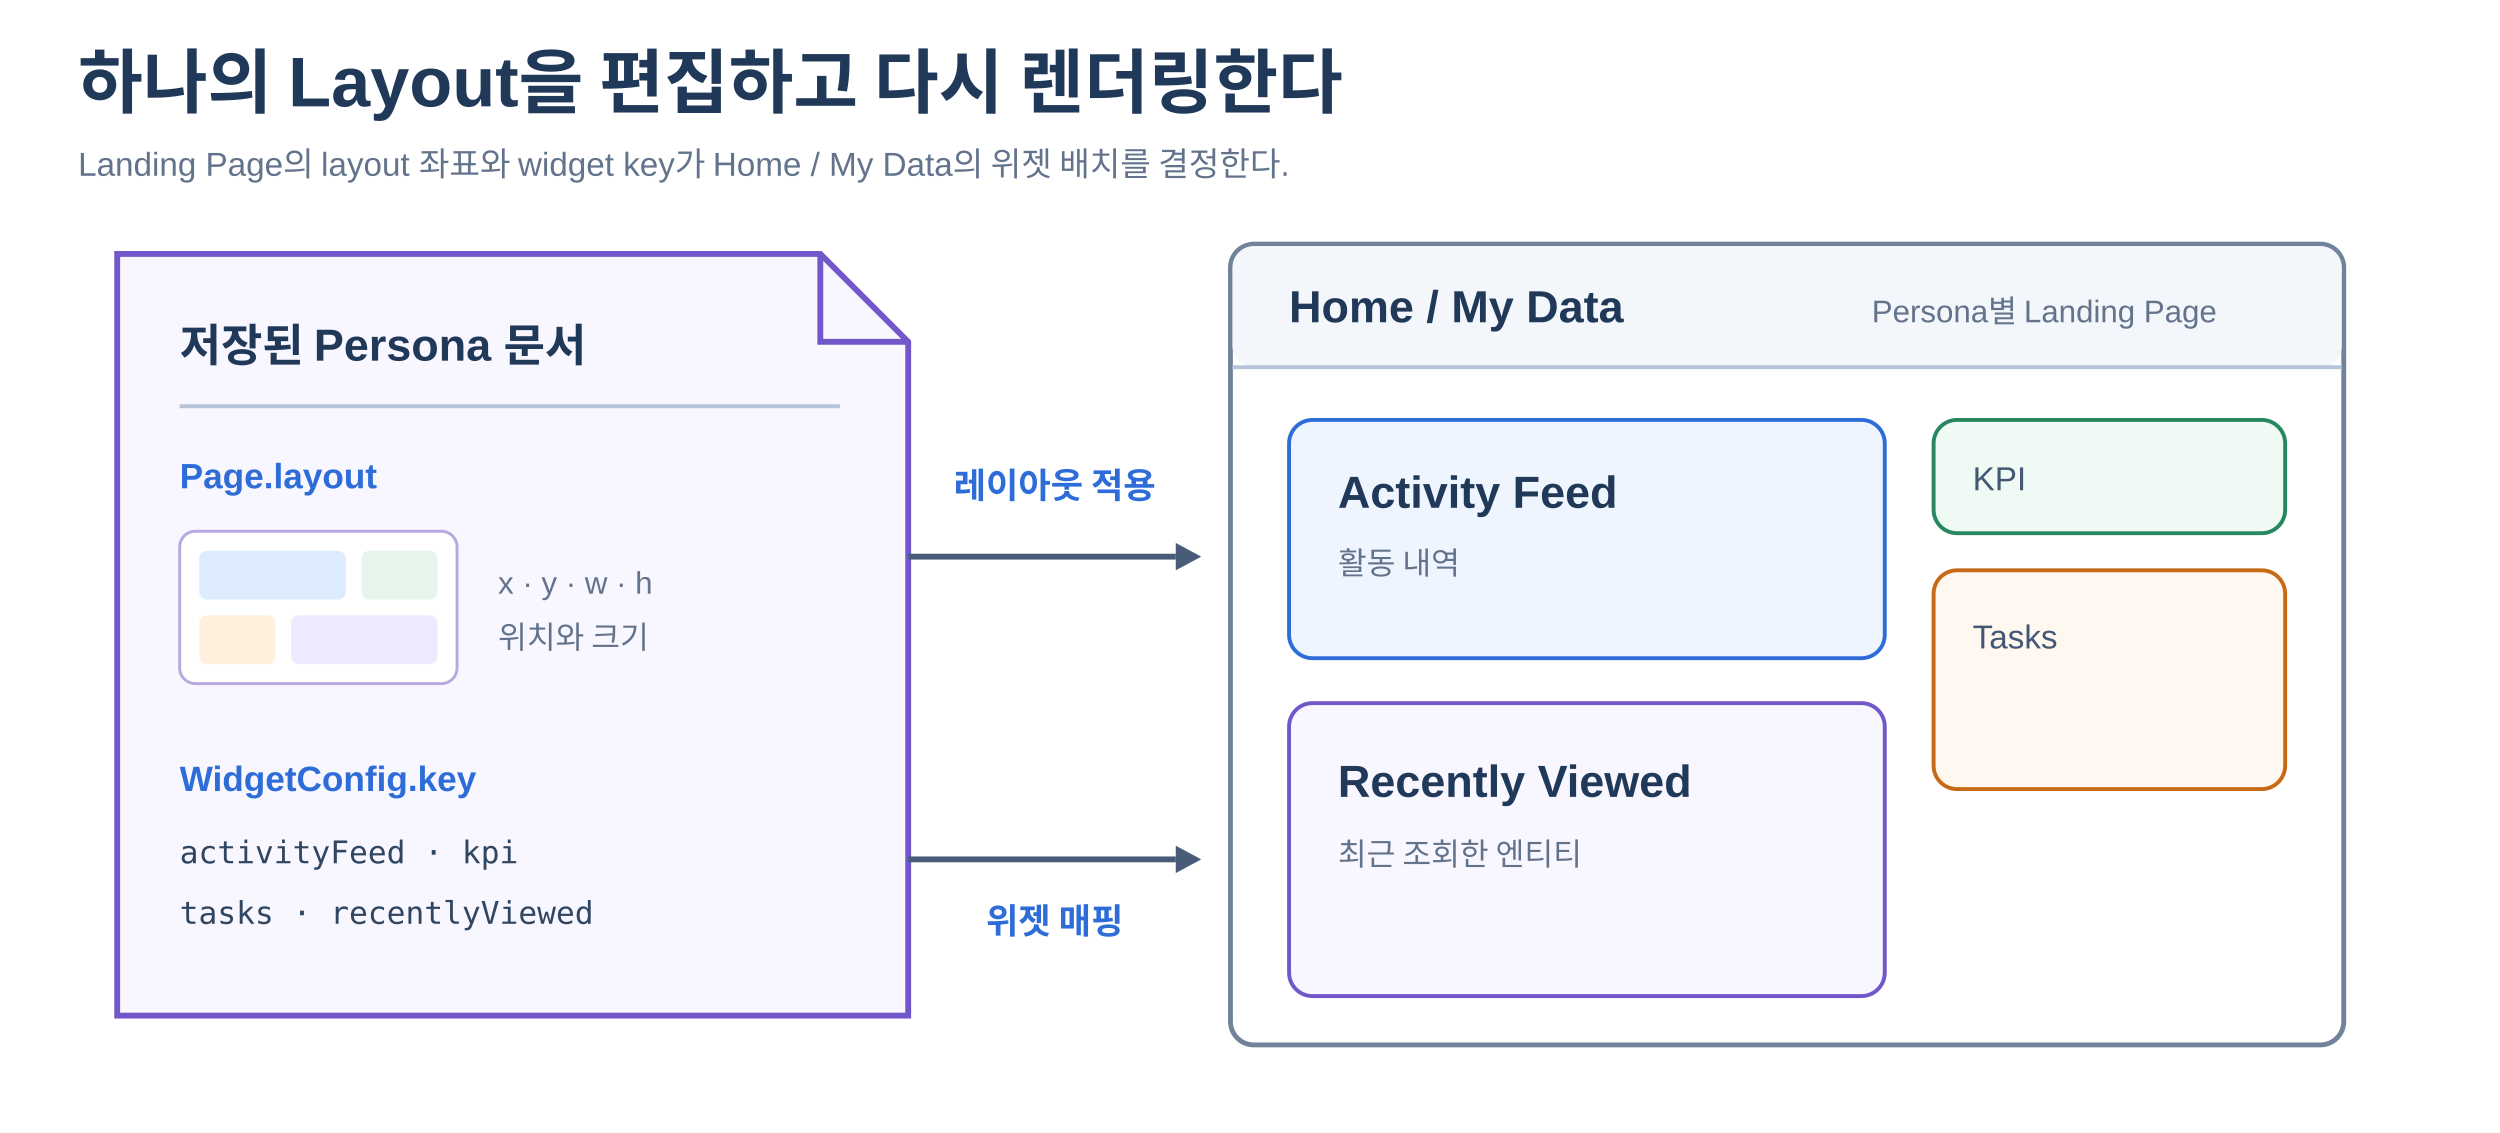
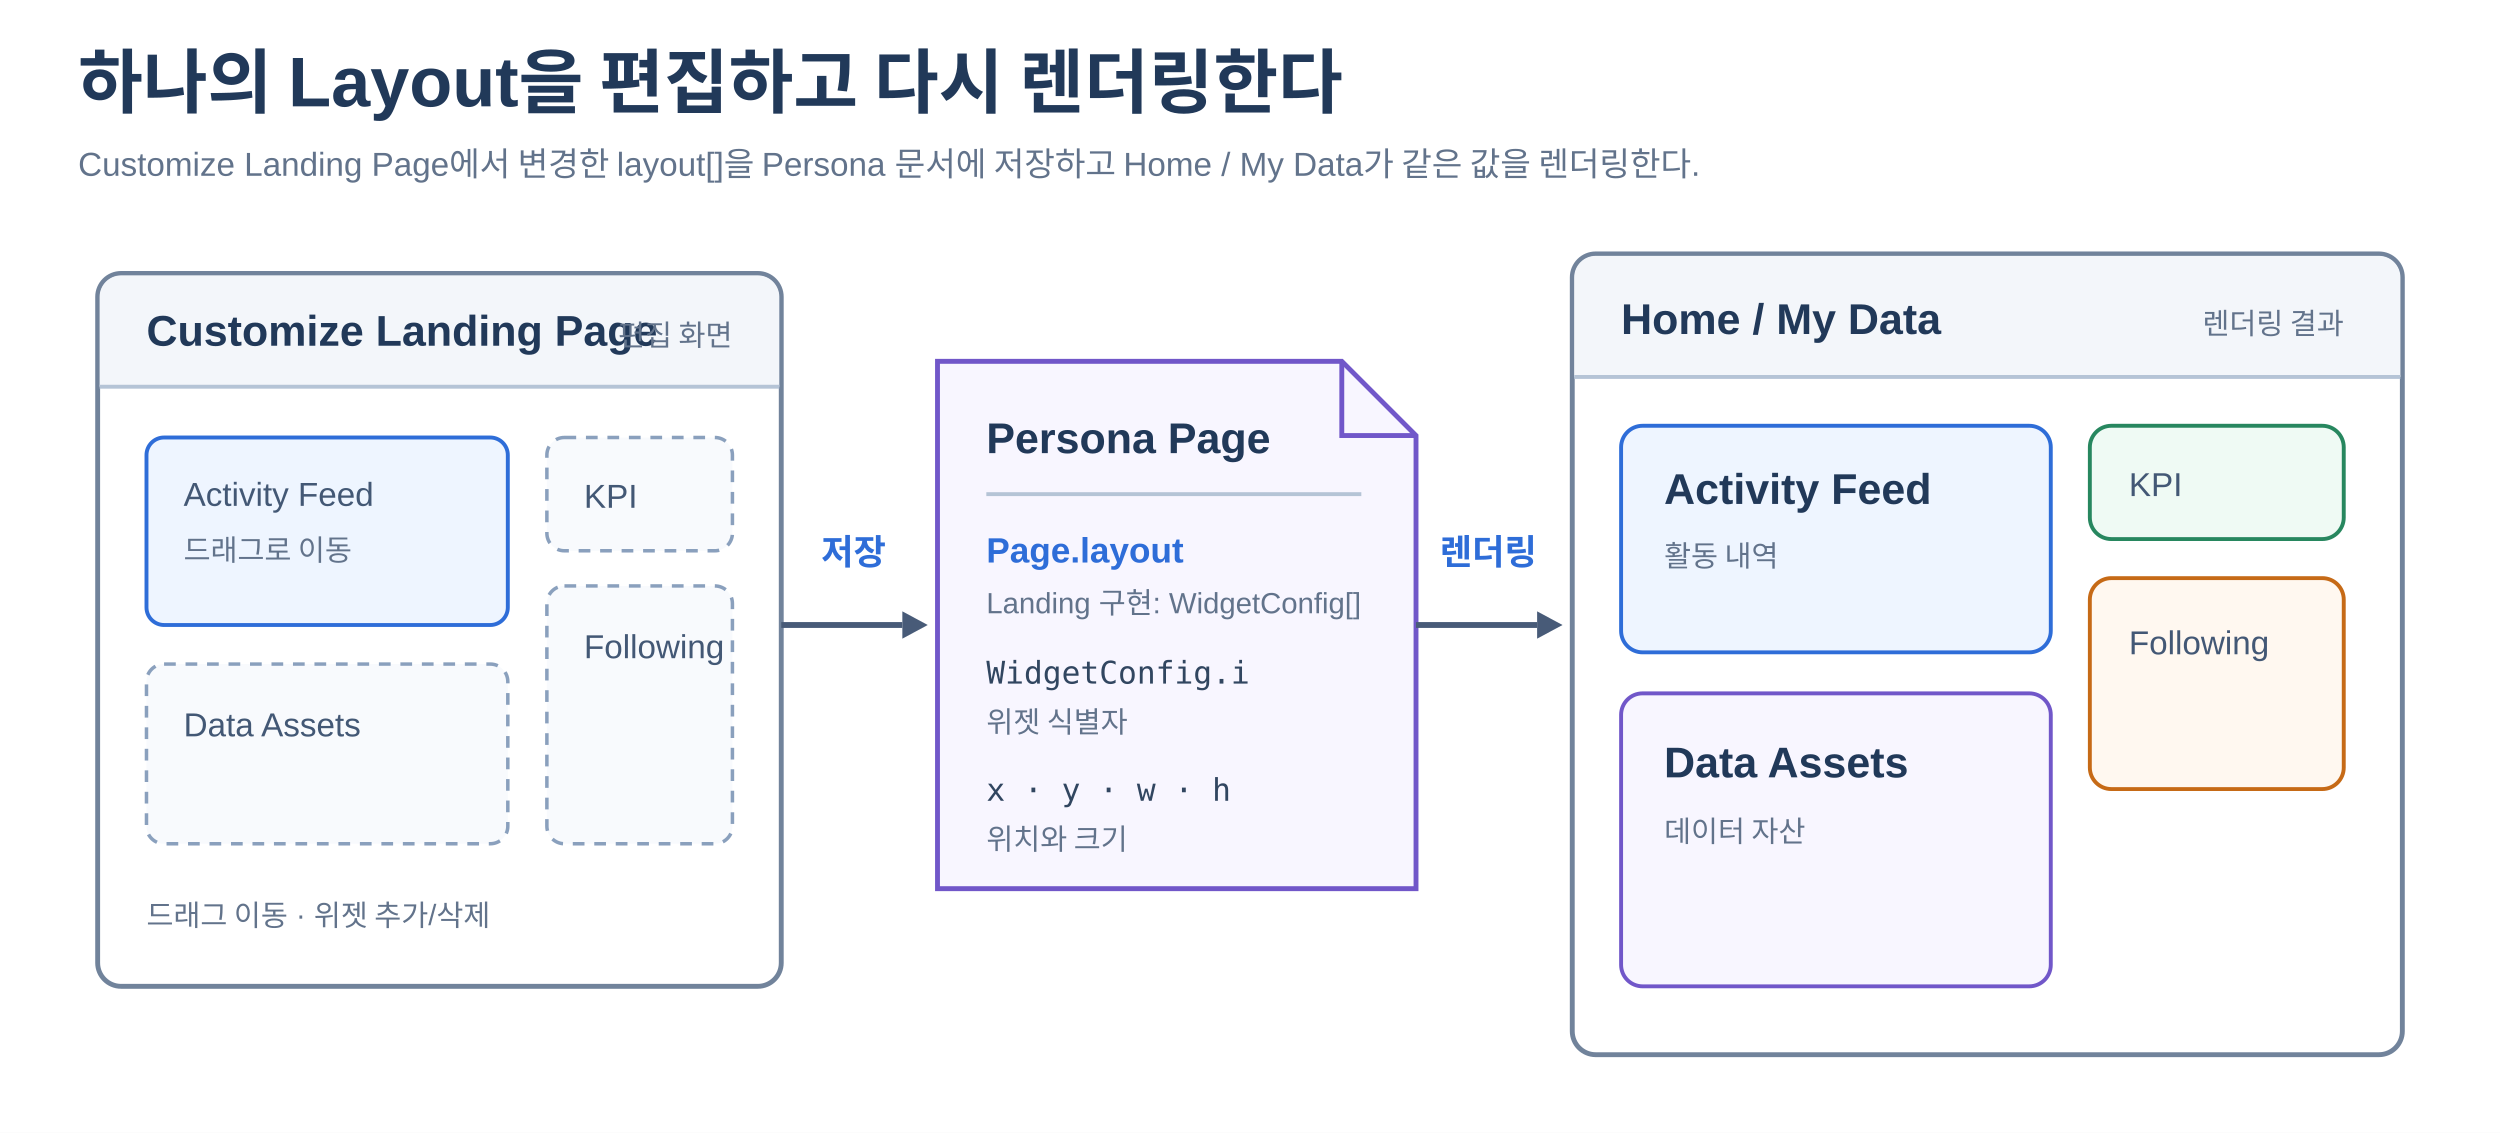
<svg xmlns="http://www.w3.org/2000/svg" width="1280" height="580" viewBox="0 0 1280 580" role="img" aria-labelledby="title desc">
  <style>
-     .title{font-family:'Apple SD Gothic Neo','Helvetica Neue',Arial,sans-serif;font-size:36px;font-weight:700;fill:#213959}.subtitle{font-family:'Apple SD Gothic Neo','Helvetica Neue',Arial,sans-serif;font-size:17px;font-weight:500;fill:#62738B}.cardTitle{font-family:'Apple SD Gothic Neo','Helvetica Neue',Arial,sans-serif;font-size:23px;font-weight:700;fill:#213959}.label{font-family:'Apple SD Gothic Neo','Helvetica Neue',Arial,sans-serif;font-size:18px;font-weight:700;fill:#2E6DD8}.body{font-family:'Apple SD Gothic Neo','Helvetica Neue',Arial,sans-serif;font-size:17px;font-weight:500;fill:#435875}.note{font-family:'Apple SD Gothic Neo','Helvetica Neue',Arial,sans-serif;font-size:16px;font-weight:500;fill:#62738B}.mono{font-family:Menlo,Consolas,monospace;font-size:16px;font-weight:500;fill:#314660}.line{stroke:#485B78;stroke-width:3;fill:none}.rule{stroke:#B5C4D6;stroke-width:2}.document{fill:#F8F6FF;stroke:#7157C9;stroke-width:3}.screen{fill:#FFFFFF;stroke:#71839B;stroke-width:2.5}.header{fill:#F3F6FA}.widgetA{fill:#EEF5FF;stroke:#2E6DD8;stroke-width:2}.widgetB{fill:#EFFAF4;stroke:#27875F;stroke-width:2}.widgetC{fill:#FFF8F0;stroke:#C66A16;stroke-width:2}.widgetD{fill:#F8F6FF;stroke:#7157C9;stroke-width:2}
+     .title{font-family:'Apple SD Gothic Neo','Helvetica Neue',Arial,sans-serif;font-size:36px;font-weight:700;fill:#213959}.subtitle{font-family:'Apple SD Gothic Neo','Helvetica Neue',Arial,sans-serif;font-size:17px;font-weight:500;fill:#62738B}.cardTitle{font-family:'Apple SD Gothic Neo','Helvetica Neue',Arial,sans-serif;font-size:22px;font-weight:700;fill:#213959}.label{font-family:'Apple SD Gothic Neo','Helvetica Neue',Arial,sans-serif;font-size:18px;font-weight:700;fill:#2E6DD8}.body{font-family:'Apple SD Gothic Neo','Helvetica Neue',Arial,sans-serif;font-size:17px;font-weight:500;fill:#435875}.note{font-family:'Apple SD Gothic Neo','Helvetica Neue',Arial,sans-serif;font-size:15px;font-weight:500;fill:#62738B}.mono{font-family:Menlo,Consolas,monospace;font-size:16px;font-weight:500;fill:#314660}.line{stroke:#485B78;stroke-width:3;fill:none}.rule{stroke:#B5C4D6;stroke-width:2}.document{fill:#F8F6FF;stroke:#7157C9;stroke-width:2.5}.screen{fill:#FFFFFF;stroke:#71839B;stroke-width:2.5}.header{fill:#F3F6FA}.editWidget{fill:#F8FAFD;stroke:#8AA0BD;stroke-width:1.8;stroke-dasharray:6 5}.selectedWidget{fill:#EEF5FF;stroke:#2E6DD8;stroke-width:2}.widgetA{fill:#EEF5FF;stroke:#2E6DD8;stroke-width:2}.widgetB{fill:#EFFAF4;stroke:#27875F;stroke-width:2}.widgetC{fill:#FFF8F0;stroke:#C66A16;stroke-width:2}.widgetD{fill:#F8F6FF;stroke:#7157C9;stroke-width:2}
  </style>
  <rect width="1280" height="580" fill="#FFFFFF" />
  <text class="title" x="40" y="55">하나의 Layout을 편집하고 다시 렌더링한다</text>
-   <text class="subtitle" x="40" y="90">Landing Page의 layout 좌표와 widget key가 Home / My Data의 위젯 배치를 결정한다.</text>
-   <path class="document" d="M60 130 H420 L465 175 V520 H60 Z" />
-   <path d="M420 130 V175 H465" fill="none" stroke="#7157C9" stroke-width="3" />
-   <text class="cardTitle" x="92" y="185">저장된 Persona 문서</text>
-   <path class="rule" d="M92 208 H430" />
-   <text class="label" x="92" y="250">Page.layout</text>
-   <rect x="92" y="272" width="142" height="78" rx="8" fill="#FFFFFF" stroke="#B7A9E0" stroke-width="1.5" />
-   <rect x="102" y="282" width="75" height="25" rx="4" fill="#DDEBFF" />
-   <rect x="185" y="282" width="39" height="25" rx="4" fill="#E5F5EB" />
-   <rect x="102" y="315" width="39" height="25" rx="4" fill="#FFF0DE" />
-   <rect x="149" y="315" width="75" height="25" rx="4" fill="#EEE9FF" />
-   <text class="note" x="255" y="304">x · y · w · h</text>
-   <text class="note" x="255" y="332">위치와 크기</text>
-   <text class="label" x="92" y="405">WidgetConfig.key</text>
-   <text class="mono" x="92" y="442">activityFeed · kpi</text>
-   <text class="mono" x="92" y="473">tasks · recentlyViewed</text>
-   <path class="line" d="M465 285 H602" />
-   <polygon points="615,285 602,278 602,292" fill="#485B78" />
-   <text class="label" x="540" y="255" text-anchor="middle">레이아웃 적용</text>
-   <path class="line" d="M465 440 H602" />
-   <polygon points="615,440 602,433 602,447" fill="#485B78" />
-   <text class="label" x="540" y="478" text-anchor="middle">위젯 매핑</text>
-   <rect class="screen" x="630" y="125" width="570" height="410" rx="12" />
-   <rect class="header" x="631" y="126" width="568" height="62" rx="11" />
-   <path class="rule" d="M631 188 H1199" />
-   <text class="cardTitle" x="660" y="165">Home / My Data</text>
-   <text class="note" x="1135" y="165" text-anchor="end">Persona별 Landing Page</text>
-   <rect class="widgetA" x="660" y="215" width="305" height="122" rx="12" />
-   <text class="cardTitle" x="685" y="260">Activity Feed</text>
-   <text class="note" x="685" y="294">활동 내역</text>
-   <rect class="widgetB" x="990" y="215" width="180" height="58" rx="12" />
-   <text class="body" x="1010" y="251">KPI</text>
-   <rect class="widgetC" x="990" y="292" width="180" height="112" rx="12" />
-   <text class="body" x="1010" y="332">Tasks</text>
-   <rect class="widgetD" x="660" y="360" width="305" height="150" rx="12" />
-   <text class="cardTitle" x="685" y="408">Recently Viewed</text>
-   <text class="note" x="685" y="443">최근 조회한 엔티티</text>
+   <text class="subtitle" x="40" y="90">Customize Landing Page에서 변경한 layout[]을 Persona 문서에 저장하고 Home / My Data가 같은 값을 렌더링한다.</text>
+   <rect class="screen" x="50" y="140" width="350" height="365" rx="12" />
+   <path class="header" d="M62 141 H388 A11 11 0 0 1 399 152 V198 H51 V152 A11 11 0 0 1 62 141 Z" />
+   <path class="rule" d="M51 198 H399" />
+   <text class="cardTitle" x="75" y="177">Customize Landing Page</text>
+   <text class="note" x="375" y="177" text-anchor="end">편집 화면</text>
+   <rect class="selectedWidget" x="75" y="224" width="185" height="96" rx="9" />
+   <text class="body" x="94" y="259">Activity Feed</text>
+   <text class="note" x="94" y="287">드래그로 이동</text>
+   <rect class="editWidget" x="280" y="224" width="95" height="58" rx="9" />
+   <text class="body" x="299" y="260">KPI</text>
+   <rect class="editWidget" x="280" y="300" width="95" height="132" rx="9" />
+   <text class="body" x="299" y="337">Following</text>
+   <rect class="editWidget" x="75" y="340" width="185" height="92" rx="9" />
+   <text class="body" x="94" y="377">Data Assets</text>
+   <text class="note" x="75" y="474">드래그 이동 · 위젯 추가/삭제</text>
+   <path class="line" d="M400 320 H462" />
+   <polygon points="475,320 462,313 462,327" fill="#485B78" />
+   <text class="label" x="437" y="289" text-anchor="middle">저장</text>
+   <path class="document" d="M480 185 H687 L725 223 V455 H480 Z" />
+   <path d="M687 185 V223 H725" fill="none" stroke="#7157C9" stroke-width="2.5" />
+   <text class="cardTitle" x="505" y="232">Persona Page</text>
+   <path class="rule" d="M505 253 H697" />
+   <text class="label" x="505" y="288">Page.layout</text>
+   <text class="note" x="505" y="314">Landing 구현: WidgetConfig[]</text>
+   <text class="mono" x="505" y="350">WidgetConfig.i</text>
+   <text class="note" x="505" y="375">위젯 식별자</text>
+   <text class="mono" x="505" y="410">x · y · w · h</text>
+   <text class="note" x="505" y="435">위치와 크기</text>
+   <path class="line" d="M725 320 H787" />
+   <polygon points="800,320 787,313 787,327" fill="#485B78" />
+   <text class="label" x="762" y="289" text-anchor="middle">렌더링</text>
+   <rect class="screen" x="805" y="130" width="425" height="410" rx="12" />
+   <path class="header" d="M817 131 H1218 A11 11 0 0 1 1229 142 V193 H806 V142 A11 11 0 0 1 817 131 Z" />
+   <path class="rule" d="M806 193 H1229" />
+   <text class="cardTitle" x="830" y="171">Home / My Data</text>
+   <text class="note" x="1200" y="171" text-anchor="end">렌더링 결과</text>
+   <rect class="widgetA" x="830" y="218" width="220" height="116" rx="11" />
+   <text class="cardTitle" x="852" y="258">Activity Feed</text>
+   <text class="note" x="852" y="290">활동 내역</text>
+   <rect class="widgetB" x="1070" y="218" width="130" height="58" rx="11" />
+   <text class="body" x="1090" y="254">KPI</text>
+   <rect class="widgetC" x="1070" y="296" width="130" height="108" rx="11" />
+   <text class="body" x="1090" y="335">Following</text>
+   <rect class="widgetD" x="830" y="355" width="220" height="150" rx="11" />
+   <text class="cardTitle" x="852" y="398">Data Assets</text>
+   <text class="note" x="852" y="431">데이터 자산</text>
</svg>
